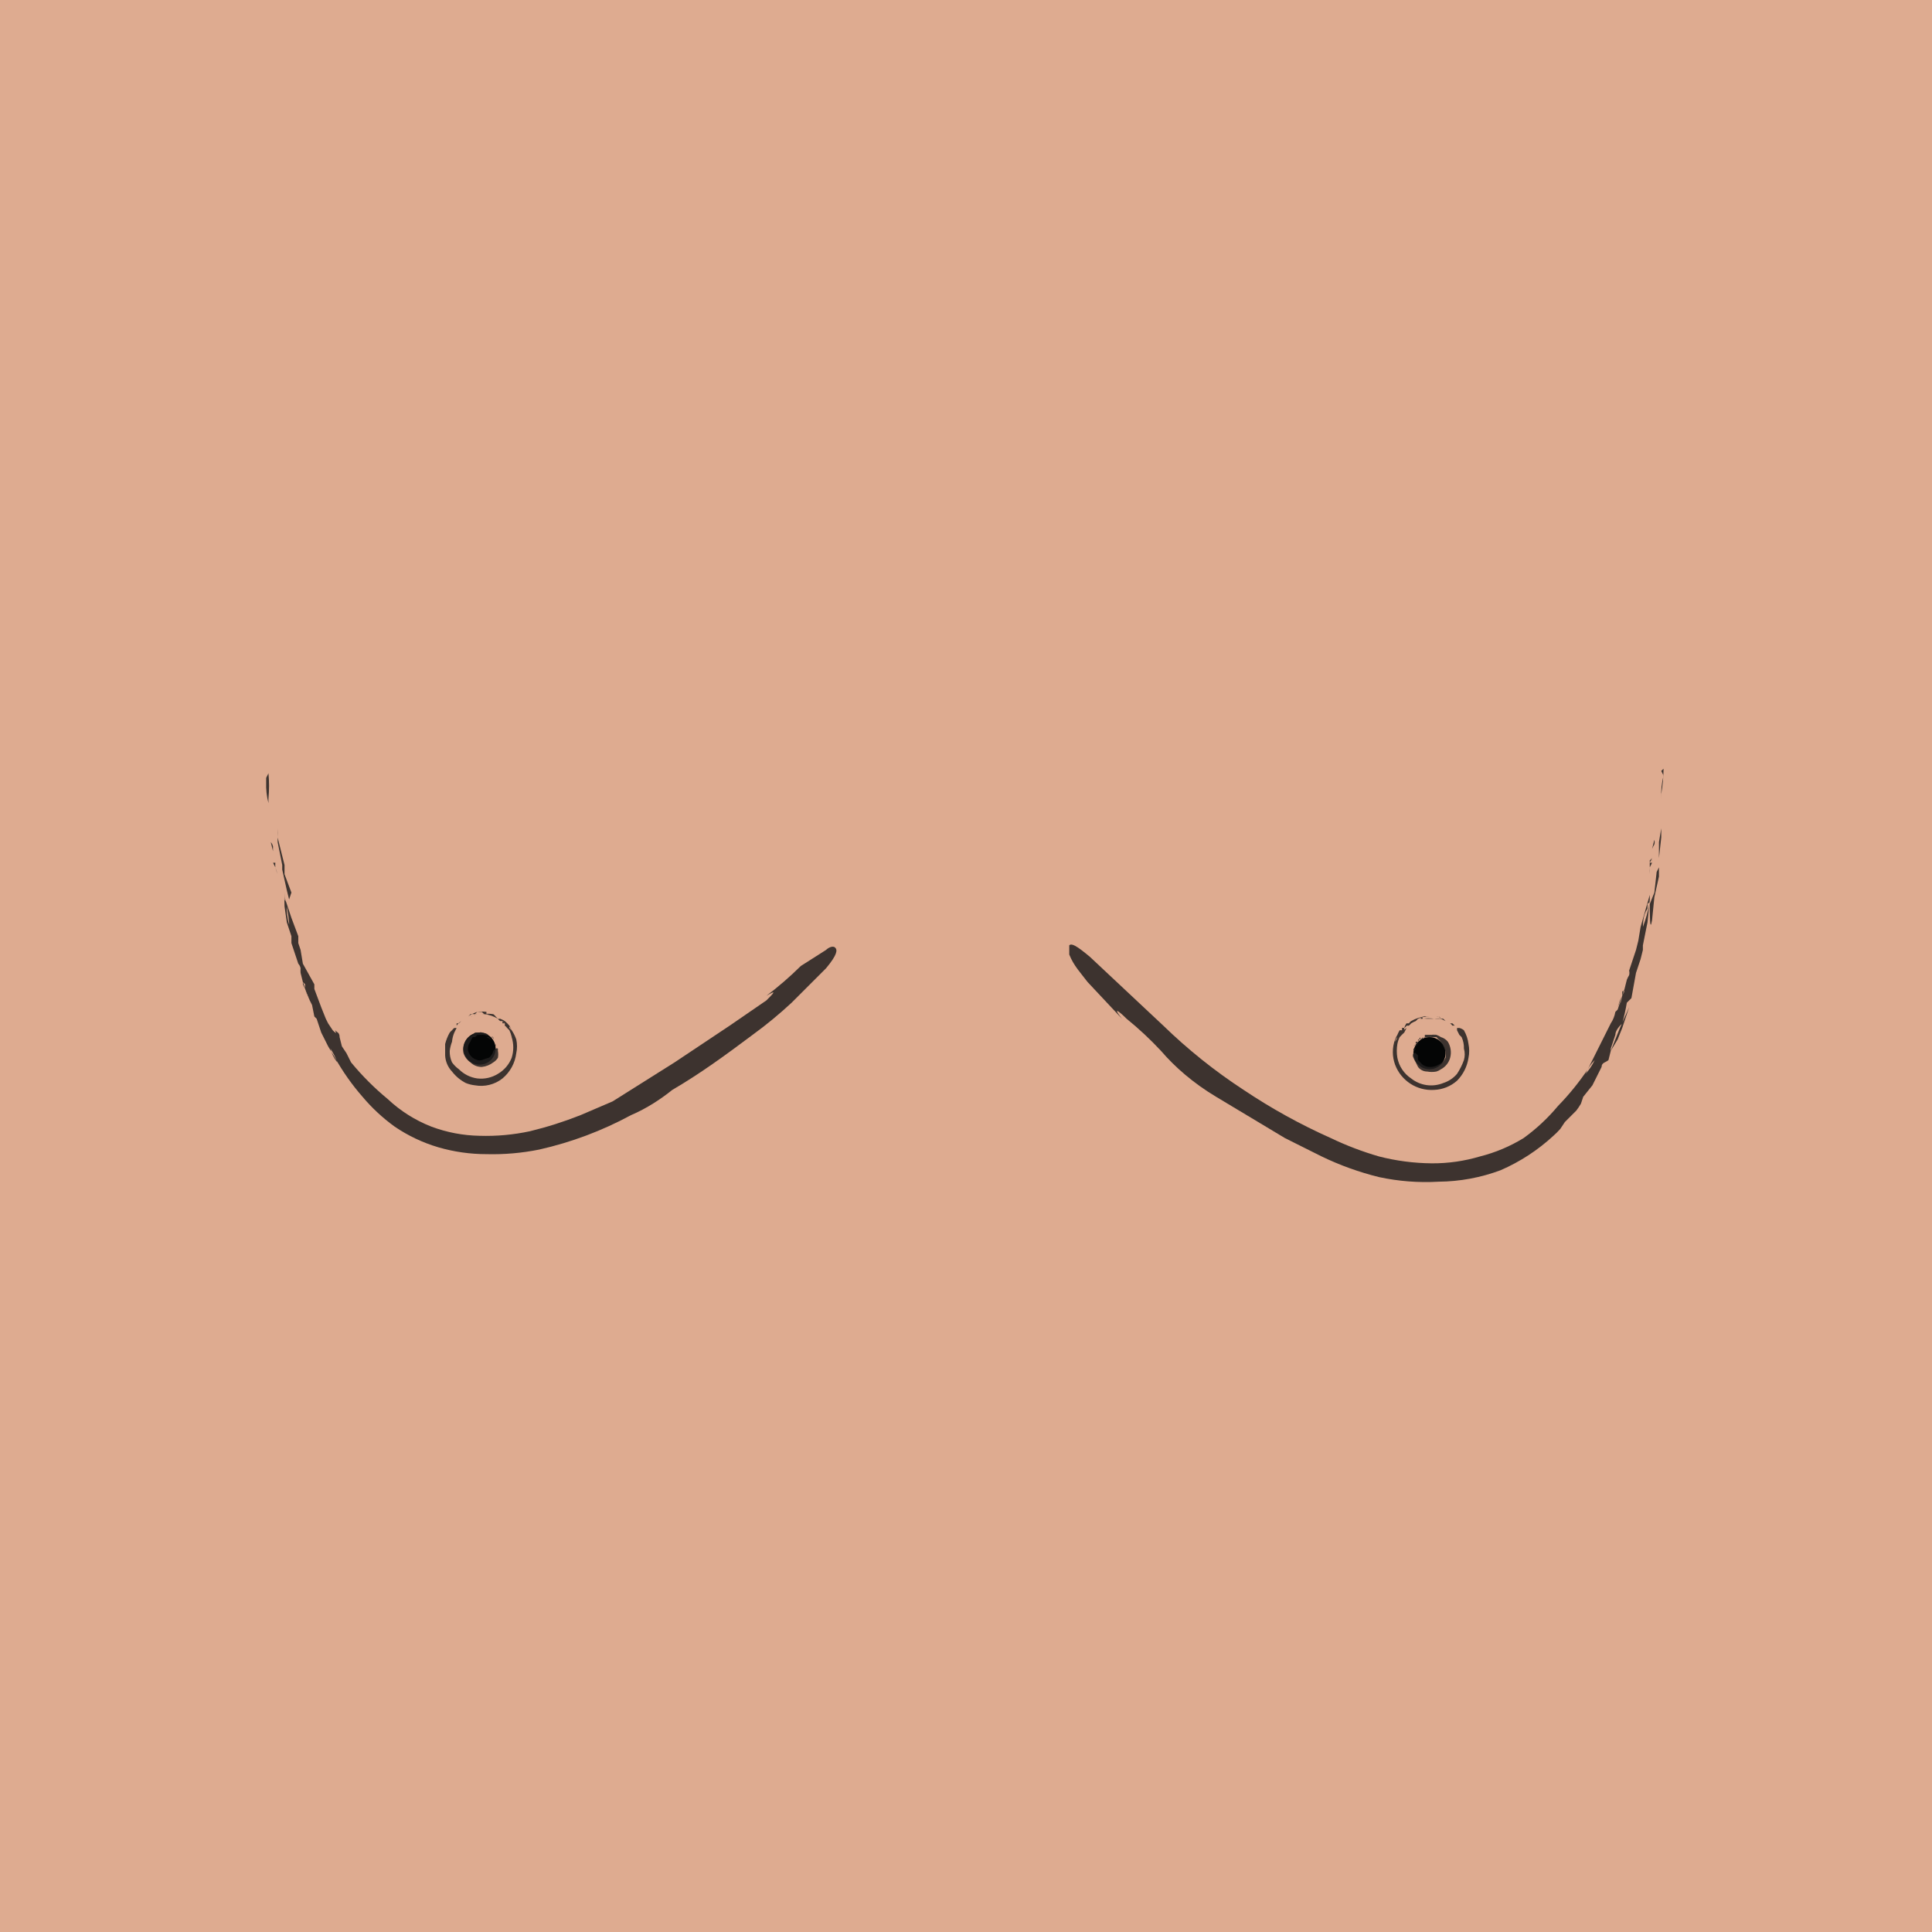
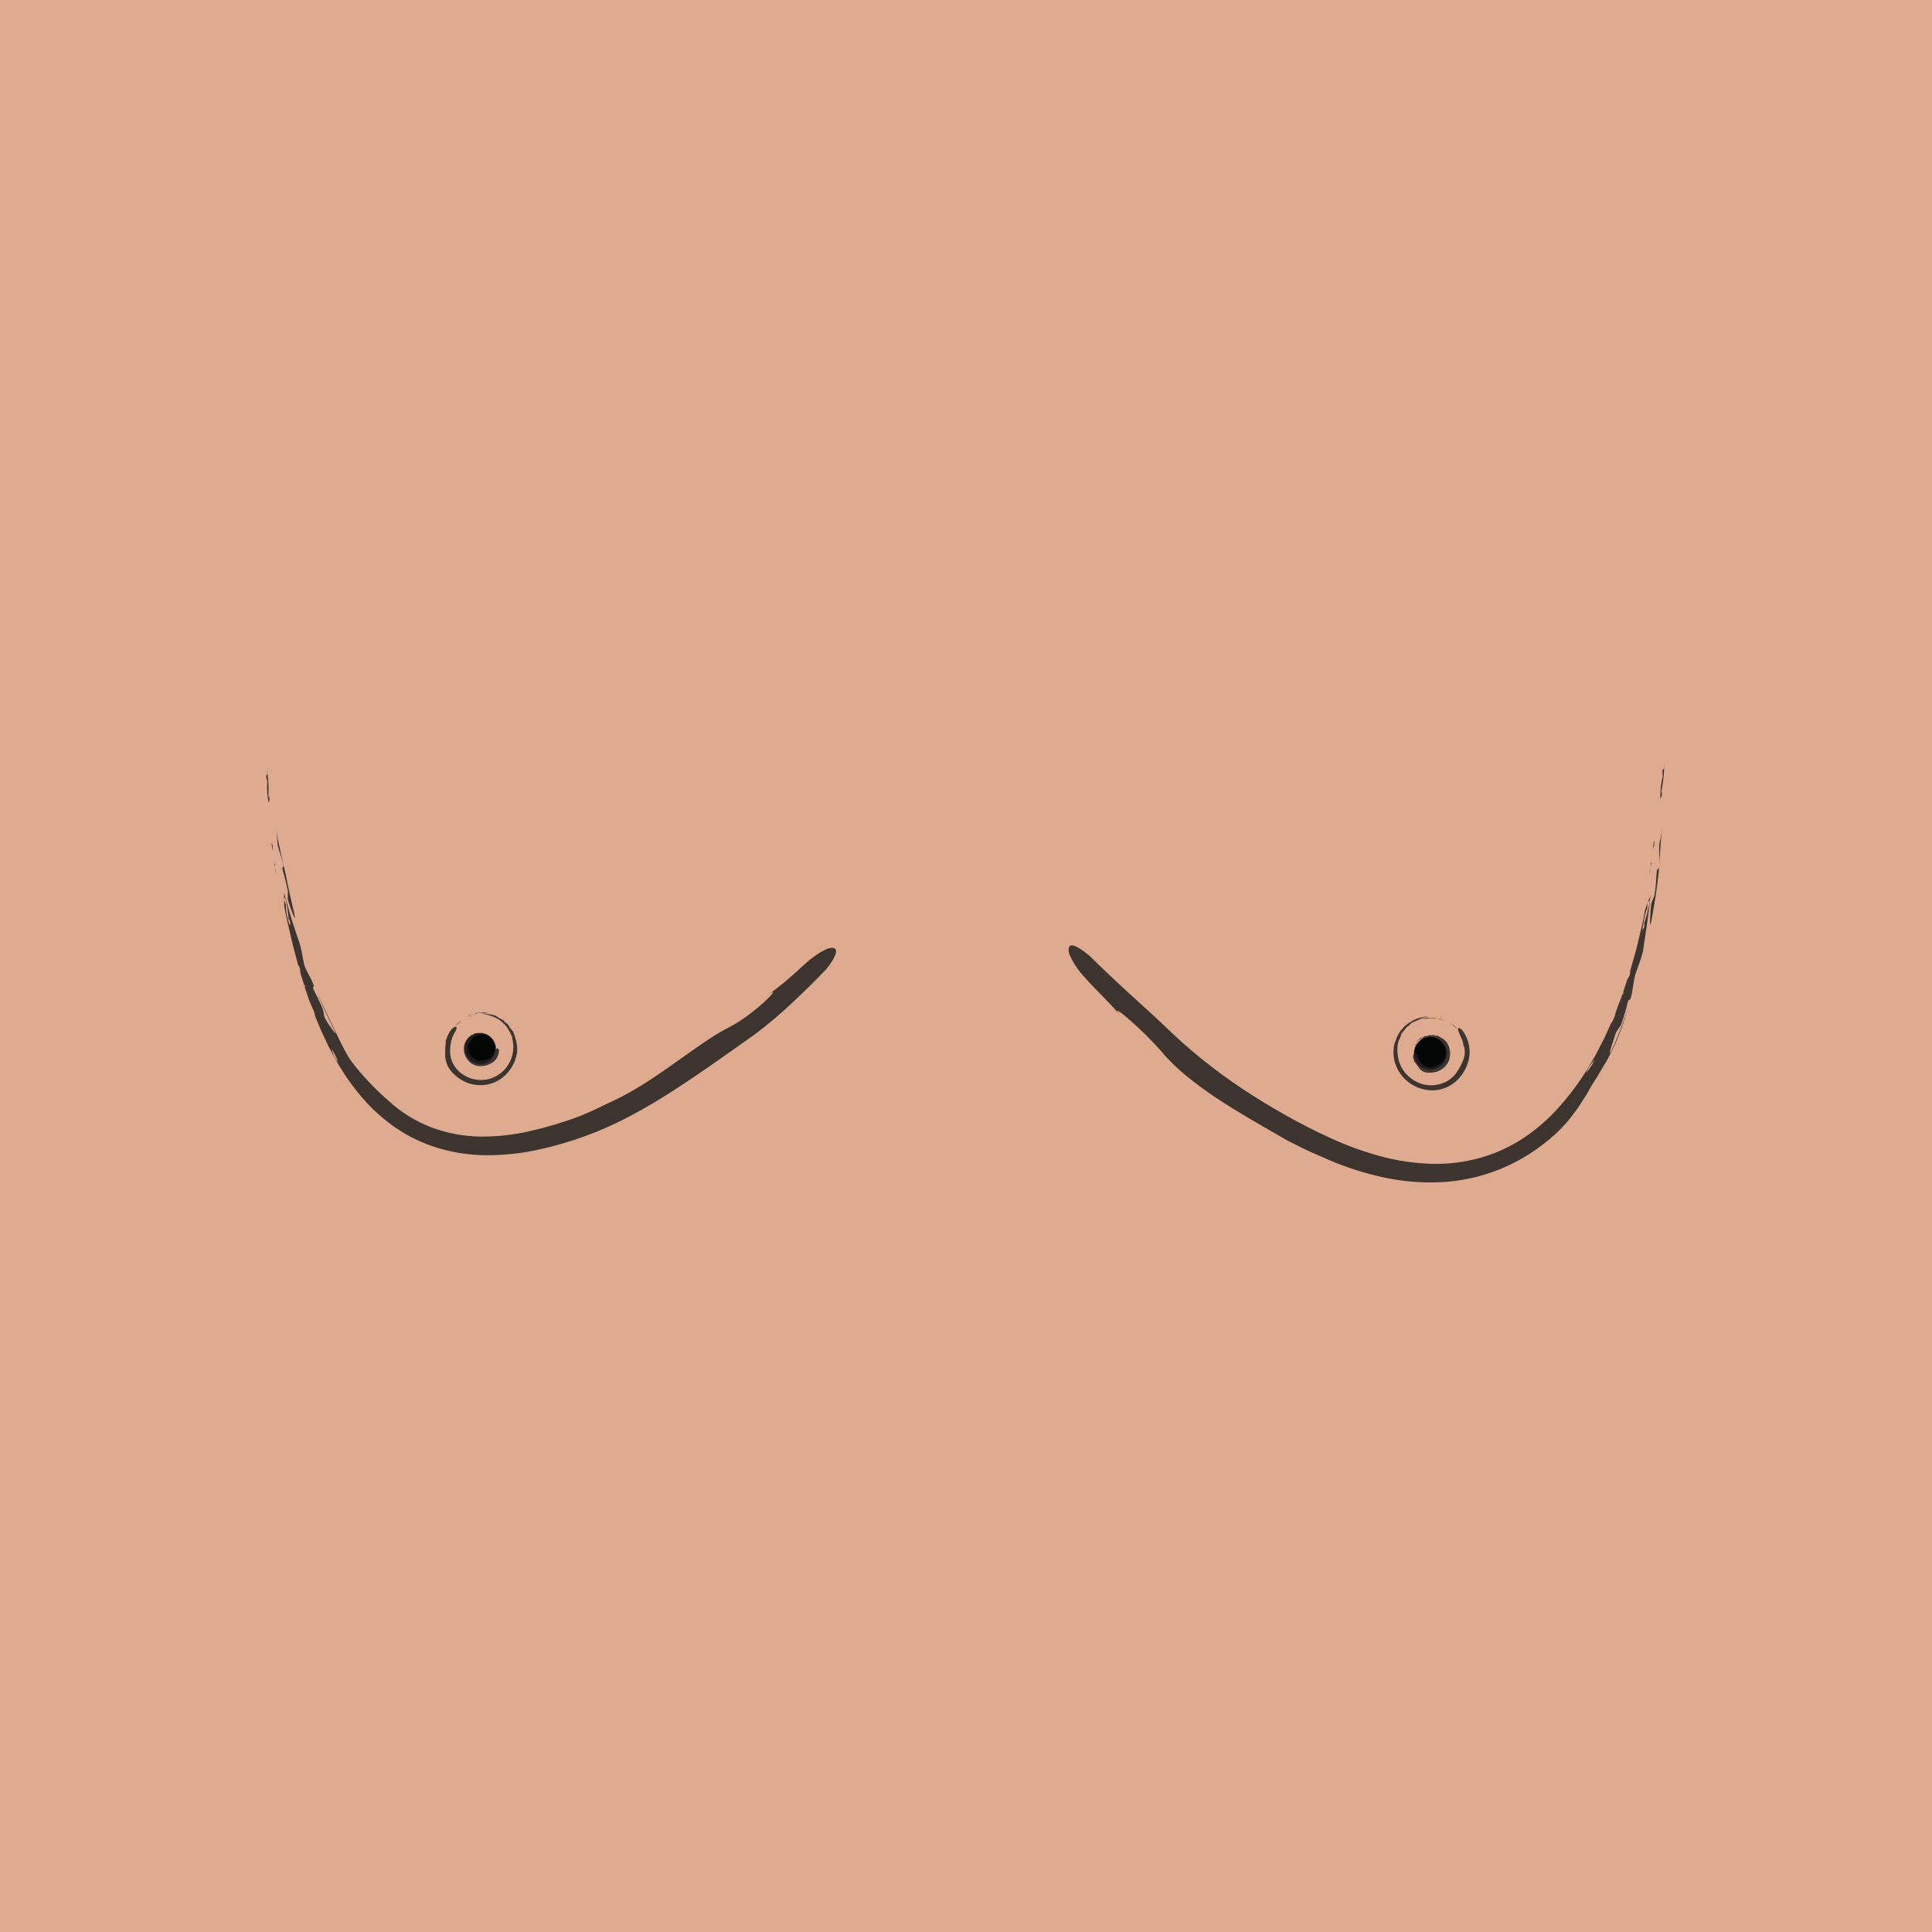
- <svg xmlns="http://www.w3.org/2000/svg" id="Layer_1" viewBox="0 0 842 842">
+ <svg xmlns="http://www.w3.org/2000/svg" id="Layer_1" viewBox="0 0 841.89 841.89">
  <defs />
  <defs>
    <style>.cls-2{opacity:.85}.cls-3{fill:#211f1e}.cls-4{fill:#040505}</style>
  </defs>
-   <path fill="#deab90" d="M0 0h842v842H0z" />
+   <path fill="#deab90" d="M0 0h841.89v841.89H0z" />
  <g class="cls-2">
-     <path d="M118 367l1 4a15 15 0 010-2 4 4 0 00-1-2zM119 375v0zM121 381l-1-3a21 21 0 001 3zM120 376h-1l1 2a11 11 0 010-2zM120 376v-1a11 11 0 000 1zM123 377v2l2 9 1 4a587 587 0 001-3l-3-8v-4l-1-4-2-8a36 36 0 010-4v6l2 10zM116 339v2a31 31 0 001 9v-2c0-1 0-2 0 0a58 58 0 000-11l-1 2zM116 335l1 2-1-2z" class="cls-3" />
-     <path d="M124 395l1 7 2 6v3l1 3 2 6a4 4 0 011 2 13 13 0 000 2l1 4 1 1c0 1 0 0 0 0a12 12 0 010-1v1a14 14 0 000 2l1 3a20 20 0 01-1-3l-1-2v-1l3 8 1 2 1 5 1 1 2 6 3 4v1a10 10 0 011 2v-3l-2-4 2 4v3a26 26 0 013 6 15 15 0 01-3-6 10 10 0 00-1-2v-1l-3-4 3 6 3 5a100 100 0 0012 17 78 78 0 0014 13 68 68 0 0019 9 75 75 0 0021 3 103 103 0 0023-2 156 156 0 0040-15c7-3 13-7 18-11 12-7 23-15 35-24a184 184 0 0017-14l15-15c5-6 5-8 4-9s-3 0-4 1l-11 7a151 151 0 01-15 13c5-3 3-1 0 2l-16 11-24 16-27 17-14 6a167 167 0 01-22 7 91 91 0 01-22 2 63 63 0 01-21-4 59 59 0 01-19-12 118 118 0 01-16-16l-2-4-2-3-1-4c0-2-1-2-2-3l-2-4-2-4-4-8 4 8 4 8c1 2 0 1-1 0l-2-3-1-2-2-5-3-8v-2l-5-9-1-6-1-3v-3a2 2 0 01-1 2l-1-4 1 4a2 2 0 001-2l-3-8-3-9a63 63 0 012 11c0-2 0-2 0 0v1a27 27 0 01-1-9l-1-2v-1-2a60 60 0 000 6z" class="cls-3" />
-     <path d="M133 431v-2l2 7-2-5z" class="cls-3" />
+     <path d="M118.3 367.2l.48 3.88a15 15 0 01.07-2 3.82 3.82 0 00-.55-1.88zM119.22 374.67c0 .23 0 .46.08.68l.17.58-.25-1.26zM120.51 381.35c-.15-1.2-.37-2.33-.61-3.41a21.18 21.18 0 00.61 3.41zM119.88 376c-.09.44-.21.66-.41 0 .13.66.27 1.32.43 2a11 11 0 01-.02-2zM119.88 376c.08-.42.12-1.07.17-1.3a10.87 10.87 0 00-.17 1.3zM123.48 377.15c.22.65-.75.64-.32 1.93.78 3.08 1.65 5.67 2.14 8.58.41 1.29-.18 3.56.28 4.84.89 3.06 3.72 10.68 2.74 6-.77-3.48-1.44-6.35-2.1-9.13s-1.15-5.51-1.78-8.65l-.93-3.79c-.31-1.25-.56-2.51-.85-3.77-.55-2.53-1.1-5.07-1.63-7.7a36 36 0 01-.43-4.29c0 1.85.14 3.73.29 5.82.11 2.81 1.76 5.94 2.59 10.16zM116 338.55l.49 2a30.91 30.91 0 00.63 9.36l.36-1.44c-.2-1.81-.49-2-.56-.37a57.54 57.54 0 00-.33-10.78c-.28.24-.59.22-.59 1.23zM116.3 335.23l.25 2.09.08-.08-.31-2.08z" class="cls-3" />
+     <path d="M123.93 395.37c.47 2.21.85 4.4 1.36 6.53l1.48 6.34.72 3.12.81 3.07q.81 3 1.6 6.06a4.4 4.4 0 01.83 1.78 12.53 12.53 0 00.26 2l1.06 3.48.46 1.19c.31.62.39.38.39-.07a12.38 12.38 0 010-1.31c0 .24.06.88 0 1.31a14.09 14.09 0 00.34 1.95c.42 1 .87 2.09 1.22 3.23a20 20 0 01-1.22-3.23l-.75-1.91-.26-.53c.75 2.66 1.72 5.25 2.62 7.85l.68 1.6c.77 1.85 1.7 3.61 1.75 4.93l.56 1.38v-.3l.14.55c.78 1.93 1.53 3.89 2.46 5.78.76 1.14 1.57 2.3 2.31 3.49l.19 1.49a9.79 9.79 0 011.55 1.82c-.3-1.12-.53-2.15-.75-3.11-.19-1.47-2.24-2.39-2.15-4.27-.09 1.88 2 2.8 2.15 4.27.22 1 .45 2 .75 3.11a26.46 26.46 0 012.88 6 14.83 14.83 0 01-2.88-6 9.79 9.79 0 00-1.55-1.82l-.19-1.49c-.74-1.19-1.55-2.35-2.31-3.49l2.62 5.62 3 5.56a99.56 99.56 0 0011.5 16.65 77.55 77.55 0 0014.89 13.47 68.47 68.47 0 0018.38 8.79 74.91 74.91 0 0020.85 3.14 103.15 103.15 0 0022.83-2.4 155.54 155.54 0 0040.89-15.1 256.6 256.6 0 0018-10.66c11.71-7.52 23-15.67 35-24.13A183.71 183.71 0 00345 437.2a389.42 389.42 0 0015.19-15c4.52-5.77 4.63-8.11 3.61-8.84s-3.22 0-3.54.19c-4.29 2-7.3 4.48-11 7.88a151.08 151.08 0 01-15.54 12.84c4.89-3.63 3.62-1.71-.17 1.86s-10.22 8.63-15.43 11.29c-7.57 3.81-15.56 9.74-24.08 15.78s-17.57 12.18-26.7 16.45c-4.58 2.05-9.27 4.6-14.82 6.77a166.62 166.62 0 01-21.65 6.49 91.36 91.36 0 01-21.67 2.36 62.6 62.6 0 01-21.2-4 59 59 0 01-19-11.85 118.27 118.27 0 01-15.7-16.68c-.74-1.09-1.49-2.2-2.17-3.36s-1.26-2.37-1.86-3.54-1.2-2.28-1.7-3.39-1-2.18-1.46-3.15c-.73-1.54-1.54-3-2.18-4.43s-1.32-2.85-2-4.22c-1.37-2.7-2.46-5.39-3.66-8 1.19 2.93 2.17 5.49 3.43 8s2.36 5.21 4 8.28c1.05 2.08.42 1.49-.68 0-.55-.72-1.22-1.67-1.85-2.6s-1.13-1.9-1.5-2.59c-.72-1.15-.56-3.49-1.28-4.63-1.09-2.68-2.36-5.06-3.72-7.9-.66-1.19.29-1.35 0-1.95-1.49-4-3.73-6.75-4.23-9.47l-1.11-5.69a46.29 46.29 0 00-.88-3.41l-.77-2.22a2.21 2.21 0 01-.74 1.28c-.21-1.12-.37-2.73-.58-3.85.21 1.12.37 2.73.58 3.85a2.21 2.21 0 00.74-1.28 374.6 374.6 0 01-2.83-8.55l-2.48-9-.07.1a63 63 0 011.57 10.64c-.16-1.6.15-1.47.62.29 0 .49-.09 1-.14 1.47a26.7 26.7 0 01-1.79-9.19l-.71-1.93c-.07-1 .24-1 .45-1.28l-.49-2.05a59.62 59.62 0 00.12 6.4z" class="cls-3" />
+     <path d="M133.26 430.88l-.6-1.61c.62 2.23 1.47 4.38 2.21 6.59.01-1.32-.81-3.14-1.61-4.98z" class="cls-3" />
  </g>
  <g class="cls-2">
-     <path d="M721 366l-1 4a15 15 0 011-2 4 4 0 000-2zM720 374l-1 1v1l1-2zM719 381v-3a23 23 0 000 3zM720 376h-1v2l1-2zM720 376v-2a10 10 0 000 2zM723 378l-1 2-1 9-2 5c0 4 0 13 1 7l1-10 2-9v-4-4l1-9v-4l-1 6v11zM724 336l1 2a34 34 0 00-1 10v-1-1a65 65 0 001-11l-1 1zM725 333v0zM717 397l-2 7-1 6-1 4-1 3-2 6a4 4 0 010 2 14 14 0 00-1 2l-1 4-1 1h1a13 13 0 011-1l-1 1a16 16 0 00-1 2 33 33 0 01-1 4 28 28 0 011-4v-2l1-1-3 9-1 1a13 13 0 01-2 5l-1 2-3 6-1 4-1 1a8 8 0 01-1 3 28 28 0 002-3l2-4-2 4a28 28 0 01-2 3 23 23 0 01-4 6 19 19 0 014-6 8 8 0 001-3l1-1 1-4-3 6-3 6a115 115 0 01-13 16 82 82 0 01-15 14 68 68 0 01-19 8 72 72 0 01-21 3 96 96 0 01-23-3 137 137 0 01-21-8 254 254 0 01-38-21 233 233 0 01-35-28l-16-15-16-15c-6-5-8-6-9-5v4c2 5 5 8 8 12l15 16c-4-5-2-4 2 0a147 147 0 0115 14c6 7 14 14 24 20l30 18 4 2 4 2 4 2 4 2a128 128 0 0025 9 97 97 0 0026 2 79 79 0 0027-5 82 82 0 0023-15 34 34 0 003-3l2-3 5-5a30 30 0 002-3l1-3 4-5 2-4 2-4c0-2 2-2 3-3l1-4 3-5 2-5 3-9-4 9-4 10v-1l1-3 1-3c0-2 2-4 3-5a89 89 0 002-9l2-2 2-11 2-6 1-4v-2a2 2 0 01-1 1l1-4-1 4a2 2 0 001-1l2-10 1-10v1a59 59 0 01-3 11c1-2 1-2 0 0v2c0-4 0-7 2-10v-2l1-1v-3l-2 7z" class="cls-3" />
-     <path d="M707 434v-2 2l-1 2-1 3 2-5z" class="cls-3" />
+     <path d="M720.75 366.33l-.61 4.09a15.18 15.18 0 01.63-2 4.35 4.35 0 00-.02-2.09zM719.58 374.2c0 .24-.08.49-.11.72v.63l.11-1.35zM718.71 381.34c.27-1.25.43-2.45.57-3.62a23.18 23.18 0 00-.57 3.62zM719.86 375.71c-.21.42-.38.61-.39-.12-.05.72-.1 1.43-.19 2.17.19-.76.38-1.47.58-2.05zM719.86 375.71c.19-.4.41-1 .52-1.27a10.41 10.41 0 00-.52 1.27zM722.94 378c0 .74-.93.42-1 1.88-.29 3.39-.34 6.33-.86 9.46 0 1.47-1.55 3.51-1.6 5-.4 3.38-.84 12.19.11 7.14.68-3.8 1.21-7 1.71-10s.8-6 1.29-9.44l.39-4.18c.12-1.38.18-2.76.27-4.15.17-2.77.35-5.55.56-8.42.19-1.59.43-3.07.65-4.57-.34 2-.76 3.93-1.21 6.13-.63 2.87.14 6.56-.31 11.15zM724.42 336.09l.14 2.17a34.36 34.36 0 00-1 9.92l.6-1.45c.11-1.93-.14-2.18-.49-.49a64.93 64.93 0 001.53-11.36c-.26.22-.56.12-.78 1.21zM725.32 332.65c0 .75-.07 1.5-.1 2.23l.08-.07c0-.75 0-1.5.05-2.24zM716.86 396.52c-.48 2.35-.87 4.68-1.41 7s-1.07 4.51-1.6 6.72l-.8 3.31-.9 3.24-1.83 6.39a4 4 0 01-.29 2.07 13.76 13.76 0 00-1 1.87l-1.22 3.64-.34 1.32c-.11.73.09.57.36.19a12.91 12.91 0 01.74-1.18c-.15.21-.48.81-.74 1.18a15.92 15.92 0 00-.89 1.88 32.62 32.62 0 01-1.22 3.46 28.28 28.28 0 011.22-3.46l.54-2.1c0-.21.07-.41.11-.63-.88 2.8-2 5.5-3 8.22l-.57 1.75a13.45 13.45 0 01-2.25 5.05l-.64 1.43.2-.25-.32.51c-.89 2-1.76 4-2.81 6-.47 1.36-.91 2.79-1.44 4.18l-1.08 1.11a7.62 7.62 0 01-.76 2.39 27.61 27.61 0 002.26-2.54c1.09-1.14.6-3.43 2.19-4.61-1.59 1.18-1.1 3.47-2.19 4.61a27.61 27.61 0 01-2.26 2.54 23.33 23.33 0 01-3.87 5.82 19 19 0 013.87-5.82 7.62 7.62 0 00.76-2.39l1.08-1.11c.53-1.39 1-2.82 1.44-4.18l-3 5.79-3.34 5.69a114.61 114.61 0 01-12.53 16.85 81.71 81.71 0 01-15.45 13.47 68.39 68.39 0 01-18.67 8.56 71.67 71.67 0 01-21.07 2.67 96.47 96.47 0 01-23-3.43 137.48 137.48 0 01-21.32-7.78c-6.8-3.1-13.31-6.43-19.63-10s-12.47-7.28-18.47-11.27A233 233 0 01507.41 447c-4.21-4.05-10.42-9.58-16.52-15.18s-12.06-11.25-16-15.22c-5.81-4.81-8-5.2-8.83-4.22s-.17 3.28 0 3.61c2 4.62 4.63 7.9 8.34 11.85s8.48 8.58 14.95 15.77c-4.47-4.83-2.3-3.61 1.94 0A147.22 147.22 0 01506 458.06c5.79 7.1 14.38 13.95 23.94 20.33s20.09 12.25 29.79 17.88c1.22.7 2.49 1.36 3.78 2s2.62 1.35 4 2l4.24 2 4.54 1.94a128.11 128.11 0 0024.71 8.43 96.92 96.92 0 0026.17 2.54 79.47 79.47 0 0026.42-5.67 81.74 81.74 0 0023.69-14.89A34.46 34.46 0 00680 492l2.48-2.64c1.56-1.78 2.9-3.65 4.27-5.43a30.29 30.29 0 001.88-2.74l1.75-2.74c1.2-1.77 2.18-3.63 3.19-5.43.78-1.29 1.63-2.56 2.44-3.85s1.56-2.61 2.31-3.89 1.56-2.49 2.21-3.7 1.24-2.39 1.78-3.48c.81-1.73 1.68-3.37 2.32-5s1.29-3.27 1.89-4.85c1.26-3.14 2.09-6.24 3-9.23-1.14 3.29-2 6.19-3.2 9.1s-2.24 6-4 9.5c-1.12 2.36-1 1.4-.44-.54.28-1 .67-2.18 1.07-3.35s.69-2.35 1-3.16c.38-1.43 2.26-3.14 2.64-4.59a89.13 89.13 0 002.7-9.18c.3-1.44 1.17-1 1.29-1.7 1.2-4.52 1.17-8.28 2.24-11.05.75-2.12 1.42-4 2.08-5.92.38-1.19.76-2.38 1.07-3.67l.35-2.51a2.2 2.2 0 01-1.25.87c.33-1.18.93-2.81 1.26-4-.33 1.17-.93 2.8-1.26 4a2.2 2.2 0 001.25-.87c.42-3 .92-6.29 1.42-9.59s.86-6.67 1.28-9.91l-.1.07a59.4 59.4 0 01-2.92 11.1c.6-1.62.81-1.36.42.55l-.81 1.35c.56-3.35.88-6.73 2.21-9.73l.1-2.19c.34-1 .63-.92.93-1.1l.36-2.22a71.93 71.93 0 00-2.35 6.24z" class="cls-3" />
+     <path d="M706.92 434.21l.48-1.77-.59 1.75-.66 1.71-1.34 3.44c.89-1.06 1.51-3.09 2.11-5.13z" class="cls-3" />
  </g>
  <g class="cls-2">
-     <path d="M628 444l-1-1a2 2 0 011 1zM627 443h-1zM625 443h1a5 5 0 00-1 0zM626 443zM626 443h1a3 3 0 00-1 0z" class="cls-3" />
-     <path d="M626 444h-2-1a9 9 0 00-1 0 7 7 0 00-2 0 15 15 0 015 0 15 15 0 014 0l1 1-2-1a4 4 0 00-1 0 13 13 0 01-1 0zM635 448l-1-1a3 3 0 00-1 0 5 5 0 00-1-1h1l2 2zM635 448z" class="cls-3" />
-     <path d="M621 443a16 16 0 00-6 2 4 4 0 00-1 1h-1 1-1a4 4 0 000 1h-1a5 5 0 011 0v-1a15 15 0 00-1 2 3 3 0 00-1 0 4 4 0 010 1h-1a13 13 0 00-1 2v1l1-1-1 1a11 11 0 01-1 2 3 3 0 011-2v-1a14 14 0 00-1 2 16 16 0 000 11 17 17 0 0017 11 16 16 0 0010-4 18 18 0 005-10 15 15 0 000-6 16 16 0 00-2-6 5 5 0 00-2-1h-1v1l1 2 1 1a11 11 0 011 5c0-2 0-1 0 0a9 9 0 010 5 28 28 0 01-3 6 13 13 0 01-6 4 14 14 0 01-14-2 14 14 0 01-6-9 18 18 0 010-6 12 12 0 011-3 23 23 0 012-2l1-2a13 13 0 00-3 3c0 1 0 1 0 0h1v-1l1-1v-1l1-1h1a9 9 0 001-1 11 11 0 012-1l1-1h1-1a13 13 0 014-1h-2v1h-1a5 5 0 011-1 4 4 0 012 0h1a10 10 0 00-2 0z" class="cls-3" />
-     <path d="M613 447v-1a13 13 0 00-1 2 4 4 0 001-1z" class="cls-3" />
+     <path d="M628.49 443.64l-1-.32a2.25 2.25 0 01.46.24 1.14 1.14 0 00.54.08zM626.64 443.07H626.31zM624.91 442.83c.3.05.6.08.88.1a5.1 5.1 0 00-.88-.1zM626.27 443.11c-.1-.06-.15-.11 0-.09l-.52-.09zM626.27 443.11l.29.16a2.52 2.52 0 00-.29-.16zM625.69 443.85c-.17 0-.09-.23-.43-.22h-2.17a9.25 9.25 0 00-1.18-.12 6.67 6.67 0 00-1.48.4c-.42.15-.6.26 0 .16a14.67 14.67 0 014.39-.26 15.1 15.1 0 013.77.63c.34.14.65.3 1 .45-.4-.2-.8-.46-1.28-.65a4.39 4.39 0 00-1.12-.26 12.9 12.9 0 01-1.5-.13zM634.52 447.75l-.42-.32a3.27 3.27 0 00-.8-.86 5.24 5.24 0 00-1-.69l.22.3c.38.26.45.26.17-.05.64.72 1.29 1.3 1.91 2 .01-.13.07-.13-.08-.38z" class="cls-3" />
+     <path d="M635 448.46l-.39-.37.39.36z" class="cls-3" />
+     <path d="M621.24 443a15.91 15.91 0 00-6.17 2.05 1.11 1.11 0 01-.38.32 3.85 3.85 0 00-.47.19c-.26.16-.49.37-.74.55l-.25.21c-.12.12-.06.12 0 .08l.3-.13-.3.13a3.52 3.52 0 00-.43.26c-.2.2-.4.41-.63.61a5 5 0 01.63-.61l.38-.35.11-.11a14.93 14.93 0 00-1.59 1.39 2.59 2.59 0 00-.28.33 4.05 4.05 0 01-.9 1l-.22.31.06-.05-.1.1a12.74 12.74 0 00-.88 1.33l-.39 1-.24.28a2.68 2.68 0 01-.12.59c.17-.24.35-.44.48-.64s.16-.81.55-1.07c-.39.26-.3.8-.55 1.07s-.31.4-.48.64A11.44 11.44 0 01608 454a3 3 0 01.66-1.55 2.68 2.68 0 00.12-.59l.24-.28.39-1a14.45 14.45 0 00-1.34 2.9 15.91 15.91 0 00-.05 10.09 17.05 17.05 0 0017.13 11.52 15.57 15.57 0 0010-4.56 18.12 18.12 0 005.1-10 14.66 14.66 0 00-.32-5.86 16.25 16.25 0 00-2.38-5.28 4.63 4.63 0 00-1.46-1.33c-.34-.18-.53-.15-.63 0s-.1.82-.08.9c.18.57.39 1.05.59 1.56s.48 1 .72 1.55a11.41 11.41 0 011.17 4.72c-.12-1.46.13-1 .36.28a9.31 9.31 0 01-.5 4.58 28.34 28.34 0 01-3.17 5.95 12.59 12.59 0 01-5.81 4.38 14.24 14.24 0 01-13.87-2.08 14.33 14.33 0 01-5.65-9.23 17.86 17.86 0 01-.15-5.62 12 12 0 011.36-3.43 22.52 22.52 0 011.18-2c.46-.57.84-1.17 1.32-1.66a13.38 13.38 0 00-2.49 3.53c-.26.49-.24.29-.11-.13.07-.21.16-.49.26-.74s.24-.48.34-.65.64-.57.82-.83.42-.55.63-.84l.7-.83c.2-.26.32-.07.43-.19a9.17 9.17 0 001-1 4.12 4.12 0 01.89-.69 11 11 0 011.3-.57c.26-.11.51-.23.79-.33l.52-.25a.57.57 0 01-.34-.15c.28-.08.66-.19.93-.25-.27.06-.65.17-.93.25a.57.57 0 00.34.15 12.87 12.87 0 014.33-1.23c-.89.06-1.74.17-2.68.21.4 0 .36 0-.08.15h-.36a4.69 4.69 0 011.15-.32 3.55 3.55 0 011.17-.06l.5-.11c.26 0 .25.09.3.15s.35 0 .53 0a10.46 10.46 0 00-1.63-.23z" class="cls-3" />
+     <path d="M612.83 446.68l.33-.28a13.3 13.3 0 00-1.32 1.17 4 4 0 00.99-.89z" class="cls-3" />
  </g>
-   <circle cx="623" cy="459" r="7" class="cls-4" />
+   <circle cx="623.33" cy="458.96" r="7.16" class="cls-4" />
  <g class="cls-2">
-     <path d="M617 456l1-1a1 1 0 01-1 0v1zM618 455zM618 454a3 3 0 000 1 1 1 0 000-1zM618 455zM618 455z" class="cls-3" />
-     <path d="M617 454h1a4 4 0 010-1h1v-1a7 7 0 00-1 2 9 9 0 00-1 1 4 4 0 01-1 1 7 7 0 011-1v-1zM616 459v-1a2 2 0 001-1h-1v1a2 2 0 000 1zM616 459z" class="cls-3" />
-     <path d="M619 453a7 7 0 013-1h1a2 2 0 011 0 1 1 0 01-1 0 7 7 0 011 0h1a5 5 0 011 0v1a2 2 0 000-1 2 2 0 010 1 1 1 0 011 0 1 1 0 01-1 0v-1a6 6 0 011 1 7 7 0 012 3 7 7 0 011 5 6 6 0 01-3 3 7 7 0 01-4 1 5 5 0 01-4-2 12 12 0 01-1-1 6 6 0 010-2l-1-1a1 1 0 00-1 0 2 2 0 000 2 15 15 0 001 2c-1 0 0 0 0 0l1 2a5 5 0 004 2 11 11 0 004 0 7 7 0 002-1 8 8 0 004-5 9 9 0 00-1-7 6 6 0 00-3-2 10 10 0 00-2-1 5 5 0 00-2 0 7 7 0 012 0h-1a3 3 0 00-1 0h-1-1a6 6 0 00-1 0 2 2 0 000 1h-1 1a9 9 0 00-2 1 2 2 0 011 0v-1a2 2 0 01-1 1z" class="cls-3" />
-     <path d="M623 452a7 7 0 011 0h-1z" class="cls-3" />
+     <path d="M617.39 455.58l.24-.36a.85.85 0 01-.19.14c-.07.07-.05.14-.05.22zM617.87 454.91l.04-.06.02-.07-.06.13zM618.29 454.29a3.47 3.47 0 00-.25.29.81.81 0 00.25-.29zM617.86 454.71c.06 0 .1 0 .08.07l.11-.2a.68.68 0 01-.19.13zM617.86 454.71a.77.77 0 01-.15.06zM617.32 454c0-.08.21.09.28-.07a3.52 3.52 0 01.65-.9c.09-.16.48-.1.57-.24.25-.3 1-1.09.48-.77a7.33 7.33 0 00-1.73 1.57 8.79 8.79 0 00-.9 1.75 3.5 3.5 0 01-.25.47 7 7 0 01.42-.58c.22-.23.16-.74.48-1.23zM616.37 458.58l-.07-.24a2 2 0 00.21-1l-.15.13c0 .21 0 .24.11.07a2.27 2.27 0 00-.28 1.21c.07-.07.14-.06.18-.17zM616.2 459v-.24.25z" class="cls-3" />
+     <path d="M619.37 453.07a6.6 6.6 0 012.72-1.06c.07-.06.11-.12.21-.11l.23.06a2.88 2.88 0 01.41 0h.15c.08 0 0-.07 0-.1l-.15-.08.15.08a.77.77 0 00.23.06 1.7 1.7 0 01.39 0 1.24 1.24 0 01-.39 0H623.02a7.15 7.15 0 01.93.05h.2c.23 0 .46 0 .57.14l.16.05a5.11 5.11 0 01.66.22h.49l.1.18a.45.45 0 01.28 0 1.85 1.85 0 00-.24-.34c-.1-.18-.42.09-.52-.19.1.28.42 0 .52.19a1.85 1.85 0 01.24.34 1 1 0 01.59.46 1 1 0 01-.59-.46.45.45 0 00-.28 0l-.1-.18h-.49a6.49 6.49 0 011.23.63 7.27 7.27 0 012.73 3.3 6.52 6.52 0 01.2 4.28 6.06 6.06 0 01-2.82 3.53 7 7 0 01-4 .94 4.61 4.61 0 01-3.47-1.92 11.92 11.92 0 01-1.09-1.62 5.72 5.72 0 01-.63-1.8c-.27-.62-.61-.81-.93-.79a.88.88 0 00-.6.29 1.87 1.87 0 00-.34 1.67 14.75 14.75 0 00.75 2.48c-.28-.76 0-.56.37 0s1 1.32 1.43 2a4.64 4.64 0 003.36 2 11 11 0 004.35-.37 7 7 0 002.07-1 7.7 7.7 0 003.61-5.25 9.08 9.08 0 00-1.24-6.4 6.3 6.3 0 00-2.49-2.11 10.45 10.45 0 00-1.82-1 5.18 5.18 0 00-2.46-.32 7.05 7.05 0 012.39.34c.59.21-.52.11-.92.11-.17 0-.39-.32-.57-.28a3.4 3.4 0 00-1.14.06c-.18.05-.15-.2-.24-.17-.57.07-.95.42-1.29.42a5.58 5.58 0 00-.73.05 1.69 1.69 0 00-.44.12l-.26.16a.43.43 0 01.21.19c-.13 0-.34.05-.47.09.13 0 .34-.05.47-.09a.43.43 0 00-.21-.19 8.85 8.85 0 00-1.77 1.41 2.37 2.37 0 011.14-.57c-.19 0-.2 0 0-.14h.2a2.29 2.29 0 01-1 .52l-.14.2c-.12.05-.16 0-.22-.05l-.18.17a4.49 4.49 0 00.79-.2z" class="cls-3" />
+     <path d="M623.33 451.88h-.2a6.83 6.83 0 01.79.06c-.13-.11-.36-.09-.59-.06z" class="cls-3" />
  </g>
  <g class="cls-2">
-     <path d="M205 443h1a3 3 0 01-1 0zM206 443h1zM208 442a7 7 0 00-1 0 4 4 0 001 0zM207 443v-1a3 3 0 010 1zM207 443h-1z" class="cls-3" />
-     <path d="M207 442l1-1h2l1 1h1v-1a14 14 0 00-4 0 16 16 0 00-4 2h-1 1a4 4 0 001-1 9 9 0 012 0zM199 447v-1a9 9 0 001 0l1-1c-1 0-1 0 0 0a7 7 0 00-2 2zM198 447h1-1z" class="cls-3" />
-     <path d="M211 442a14 14 0 016 2 3 3 0 001 1h1a3 3 0 000 1 8 8 0 011 0 6 6 0 01-1 0v-1a14 14 0 011 1 4 4 0 010 1 3 3 0 011 1 11 11 0 011 1l1 1v0l-1-1 1 1v1a4 4 0 010 1 5 5 0 010-1v-1l-1-1a13 13 0 011 3 15 15 0 010 9 14 14 0 01-6 7 14 14 0 01-9 2 14 14 0 01-8-4 13 13 0 01-3-3 11 11 0 01-1-5 17 17 0 011-4 13 13 0 011-4l1-2h-1a4 4 0 00-1 1 7 7 0 00-1 1 20 20 0 00-2 5c0-2 0-1 0 0v5a11 11 0 003 7 18 18 0 006 5 15 15 0 004 1 15 15 0 0012-3 17 17 0 006-11 14 14 0 000-6 17 17 0 00-2-4 13 13 0 00-1-2 15 15 0 00-2-2 14 14 0 013 4l-1-1v-1a7 7 0 00-1-1l-1-1a10 10 0 00-2-1 5 5 0 01-1 0 13 13 0 00-1-1 4 4 0 00-1-1v1l-1-1 1 1v-1a16 16 0 00-5 0 7 7 0 013 0h-1a8 8 0 01-1 0h-1 1z" class="cls-3" />
-     <path d="M219 446v-1a11 11 0 011 1 3 3 0 00-1 0z" class="cls-3" />
+     <path d="M204.67 443.15l.86-.27a3.4 3.4 0 01-.46.06.85.85 0 00-.4.21zM206.34 442.69H206.63zM207.88 442.35a6.7 6.7 0 00-.8.11 4.46 4.46 0 00.8-.11zM206.63 442.5c.1 0 .15 0 0 .1l.45-.14a2.5 2.5 0 01-.45.04zM206.63 442.5h-.31zM206.87 441.58c.16-.07.16.18.48.09l1.08-.26c.36 0 .71-.08 1.08-.09s.85.23 1.18.2 1.09 0 1.56 0 .69-.05.09-.14a14.26 14.26 0 00-4.57 0 16.37 16.37 0 00-3.66 1.21c-.33.16-.65.28-1 .41.44-.14.86-.33 1.35-.45a3.94 3.94 0 001-.45 9.41 9.41 0 011.41-.52zM199 446.66l.27-.4a9.43 9.43 0 00.88-.64c.28-.25.54-.52.84-.74l-.35.09c-.33.27-.32.36 0 .16a7.16 7.16 0 00-2 1.61c.16.01.21.07.36-.08z" class="cls-3" />
+     <path d="M198.39 447.11l.33-.37-.32.38zM211.24 442.1a13.75 13.75 0 015.72 1.95.93.93 0 01.43.18 2.5 2.5 0 00.34.31 6.78 6.78 0 01.67.53l.25.17c.14.08.13 0 .07-.07a3 3 0 01-.18-.25l.18.25a3.26 3.26 0 00.32.34 7.68 7.68 0 01.6.56 5.66 5.66 0 01-.6-.56l-.4-.27-.12-.07a13.62 13.62 0 011.42 1.32 4 4 0 01.29.29 3 3 0 01.74 1l.19.29V448l.06.12a11.25 11.25 0 01.76 1.25c.19.25.39.51.58.79v.35a2.12 2.12 0 01.32.46c0-.27-.06-.53-.1-.76s-.57-.55-.55-1c0 .46.52.64.55 1s.06.49.1.76a3.75 3.75 0 01.4 1.5 4.8 4.8 0 01-.4-1.5 2.12 2.12 0 00-.32-.46v-.35c-.19-.28-.39-.54-.58-.79a13.14 13.14 0 011.1 2.67 14.83 14.83 0 01-.2 9 14.48 14.48 0 01-5.59 7.24 13.65 13.65 0 01-9.56 2.21 14.15 14.15 0 01-8.14-4 12.69 12.69 0 01-2.53-3.76 11.28 11.28 0 01-.91-4.5 17.46 17.46 0 01.46-4.52 13.22 13.22 0 011.75-4.12c.7-1.37.74-1.88.46-2.07s-.76 0-.83.06a4.37 4.37 0 00-1.27 1 6.62 6.62 0 00-1 1.41 20.43 20.43 0 00-1.82 4.7c.43-1.49.44-.89.27.38s-.19 3.3-.19 4.78a11 11 0 002.63 6.94 17.56 17.56 0 006.64 4.89 14.5 14.5 0 004.22 1.07 15.39 15.39 0 0011.53-3.2 17.11 17.11 0 006.24-10.55 13.64 13.64 0 00-.55-6.17 17.23 17.23 0 00-1.33-3.78A13.42 13.42 0 00222 447a15.23 15.23 0 00-1.62-1.6 13.94 13.94 0 012.91 3.62c.57 1.08-.62-.64-1.17-1.21-.23-.25-.32-.84-.6-1.06a7.13 7.13 0 00-.76-.79l-.89-.7c-.28-.19-.08-.35-.23-.44a10.44 10.44 0 00-1.26-.74 4.61 4.61 0 01-1-.53 13.43 13.43 0 00-1.22-.77 3.73 3.73 0 00-.81-.37l-.57-.15a.46.46 0 01.16.33c-.26-.1-.6-.32-.87-.39.27.07.61.29.87.39a.46.46 0 00-.16-.33 16 16 0 00-4.45-.5 7.18 7.18 0 012.53.48c-.36-.13-.3-.21.13-.11l.3.2c-.38-.07-.75-.12-1.12-.16a7.75 7.75 0 01-1.08-.27l-.49.05c-.24 0-.23-.12-.27-.19a4.34 4.34 0 00-.51 0c.33.1 1.42.34 1.42.34z" class="cls-3" />
+     <path d="M219.06 445.53l-.33-.24a11.43 11.43 0 011.18 1.13 3.15 3.15 0 00-.85-.89z" class="cls-3" />
  </g>
-   <circle cx="209" cy="457" r="7" class="cls-4" />
+   <circle cx="209.3" cy="456.94" r="6.73" class="cls-4" />
  <g class="cls-2">
-     <path d="M215 453zM215 453zM214 452a1 1 0 001 0 1 1 0 00-1 0zM215 453v-1a1 1 0 010 1zM215 453zM214 453l-1-1c0-1 0 0 0 0h-1a10 10 0 013 2l-1-1zM216 457v-1a1 1 0 000-1v1a5 5 0 000 1zM216 457z" class="cls-3" />
-     <path d="M213 451a7 7 0 00-3-1c-1 0-1 0 0 0a1 1 0 00-1 0h1-2a5 5 0 00-1 0v1a1 1 0 01-1 0h1s0-1 0 0c0-1 0 0 0 0h-1a1 1 0 001 0v-1a7 7 0 00-1 1 7 7 0 00-4 8 8 8 0 003 4 7 7 0 005 2 10 10 0 005-2 6 6 0 002-2 8 8 0 000-3v-1a1 1 0 00-1 0 3 3 0 00-1 1 4 4 0 01-1 2c1 0 1 0 0 0a2 2 0 01-1 1 22 22 0 00-3 1 4 4 0 01-2 0 9 9 0 01-2-1 6 6 0 01-2-3 5 5 0 011-4 10 10 0 011-2 4 4 0 011 0 14 14 0 012-1 5 5 0 00-2 1l1-1h2a4 4 0 011 0 4 4 0 011 0 4 4 0 00-1 0 5 5 0 012 1 5 5 0 01-1-1c1 0 0 0 0 0a1 1 0 011 0v1a3 3 0 000-1zM209 450z" class="cls-3" />
+     <path d="M215.43 453.45l-.22-.38a.59.59 0 010 .23c.07.1.15.11.22.15zM214.99 452.73l-.05-.07-.06-.04.11.11zM214.45 452.17a1.44 1.44 0 00.27.28 1.17 1.17 0 00-.27-.28z" class="cls-3" />
+     <path d="M214.8 452.67c0-.06 0-.1.08-.05l-.16-.17a1.19 1.19 0 01.08.22zM214.8 452.67v.17a1 1 0 000-.17zM214 453.06c-.07 0 .13-.18 0-.25s-.53-.3-.75-.49-.14-.38-.28-.43c-.3-.16-1.14-.25-.74 0a10.28 10.28 0 012.62 2.07 2.37 2.37 0 01.17.41 3.81 3.81 0 00-.18-.58c-.06-.32-.51-.44-.84-.73zM216.2 456.57l-.09-.22a1.29 1.29 0 00-.14-1l-.07.18c0 .19.12.2.14 0a4.83 4.83 0 000 1.2c.05-.05.13-.05.16-.16z" class="cls-3" />
+     <path d="M216.06 456.93v-.22c0 .08 0 .16.05.23z" class="cls-3" />
+     <path d="M213.09 451.29a7.47 7.47 0 00-2.6-1.07c-.08 0-.13.08-.22 0a1.06 1.06 0 00-.2-.12h-.54c-.08 0-.06.07 0 .1l.13.1-.13-.1a1.13 1.13 0 00-.22-.08 1.5 1.5 0 01-.37 0 1.25 1.25 0 01.37 0H209.6h-.91a.53.53 0 00-.19 0c-.22.06-.42.13-.58 0h-.16a5.2 5.2 0 00-.68.17c-.13.09-.26.2-.39.28h-.19a.52.52 0 01-.18.22h.39c.18 0 .23-.34.47-.19-.24-.15-.29.24-.47.19h-.39a1.5 1.5 0 01-.69.25.73.73 0 01.69-.25.52.52 0 00.18-.22h.19c.13-.08.26-.19.39-.28a6.53 6.53 0 00-1.3.52 7.08 7.08 0 00-3.47 7.89 7.9 7.9 0 002.72 4.41 7.06 7.06 0 004.84 1.48 9.88 9.88 0 005-1.74 6 6 0 001.81-2.15 7.74 7.74 0 00.8-2.68c-.09-1-.49-1.17-.79-1.15a1.24 1.24 0 00-.63.27 3.24 3.24 0 00-.78 1.29 3.55 3.55 0 01-1.07 1.65c.42-.42.44-.17.18.29a2.39 2.39 0 01-1.52 1.09 22 22 0 00-2.54.64 4.12 4.12 0 01-2.73-.15 8.85 8.85 0 01-1.27-.68 6.45 6.45 0 01-2.11-3.3 4.93 4.93 0 01.63-4 9.75 9.75 0 011.23-1.79 4.08 4.08 0 011.3-.6 14.22 14.22 0 011.65-.53 5.49 5.49 0 00-1.63.47c-.41.18.17-.41.48-.53.11-.09.37.12.48.06.28-.06.52-.18.83-.26.14-.06.12.18.19.15.4 0 .76-.32 1-.2a3.82 3.82 0 01.54.24l.33.11h.24a.5.5 0 010-.27 4.05 4.05 0 01.35.21 4.05 4.05 0 00-.35-.21.5.5 0 000 .27 5 5 0 011.8.59 4.61 4.61 0 01-.88-.74c.13.12.08.17-.1.1l-.08-.17a1.21 1.21 0 01.85.53l.22.07c.06.09 0 .14 0 .21l.19.12a2.67 2.67 0 00-.4-.51z" class="cls-3" />
+     <path d="M209.29 450.13h.19a6.37 6.37 0 00-.76 0 .73.73 0 00.57 0z" class="cls-3" />
  </g>
</svg>
